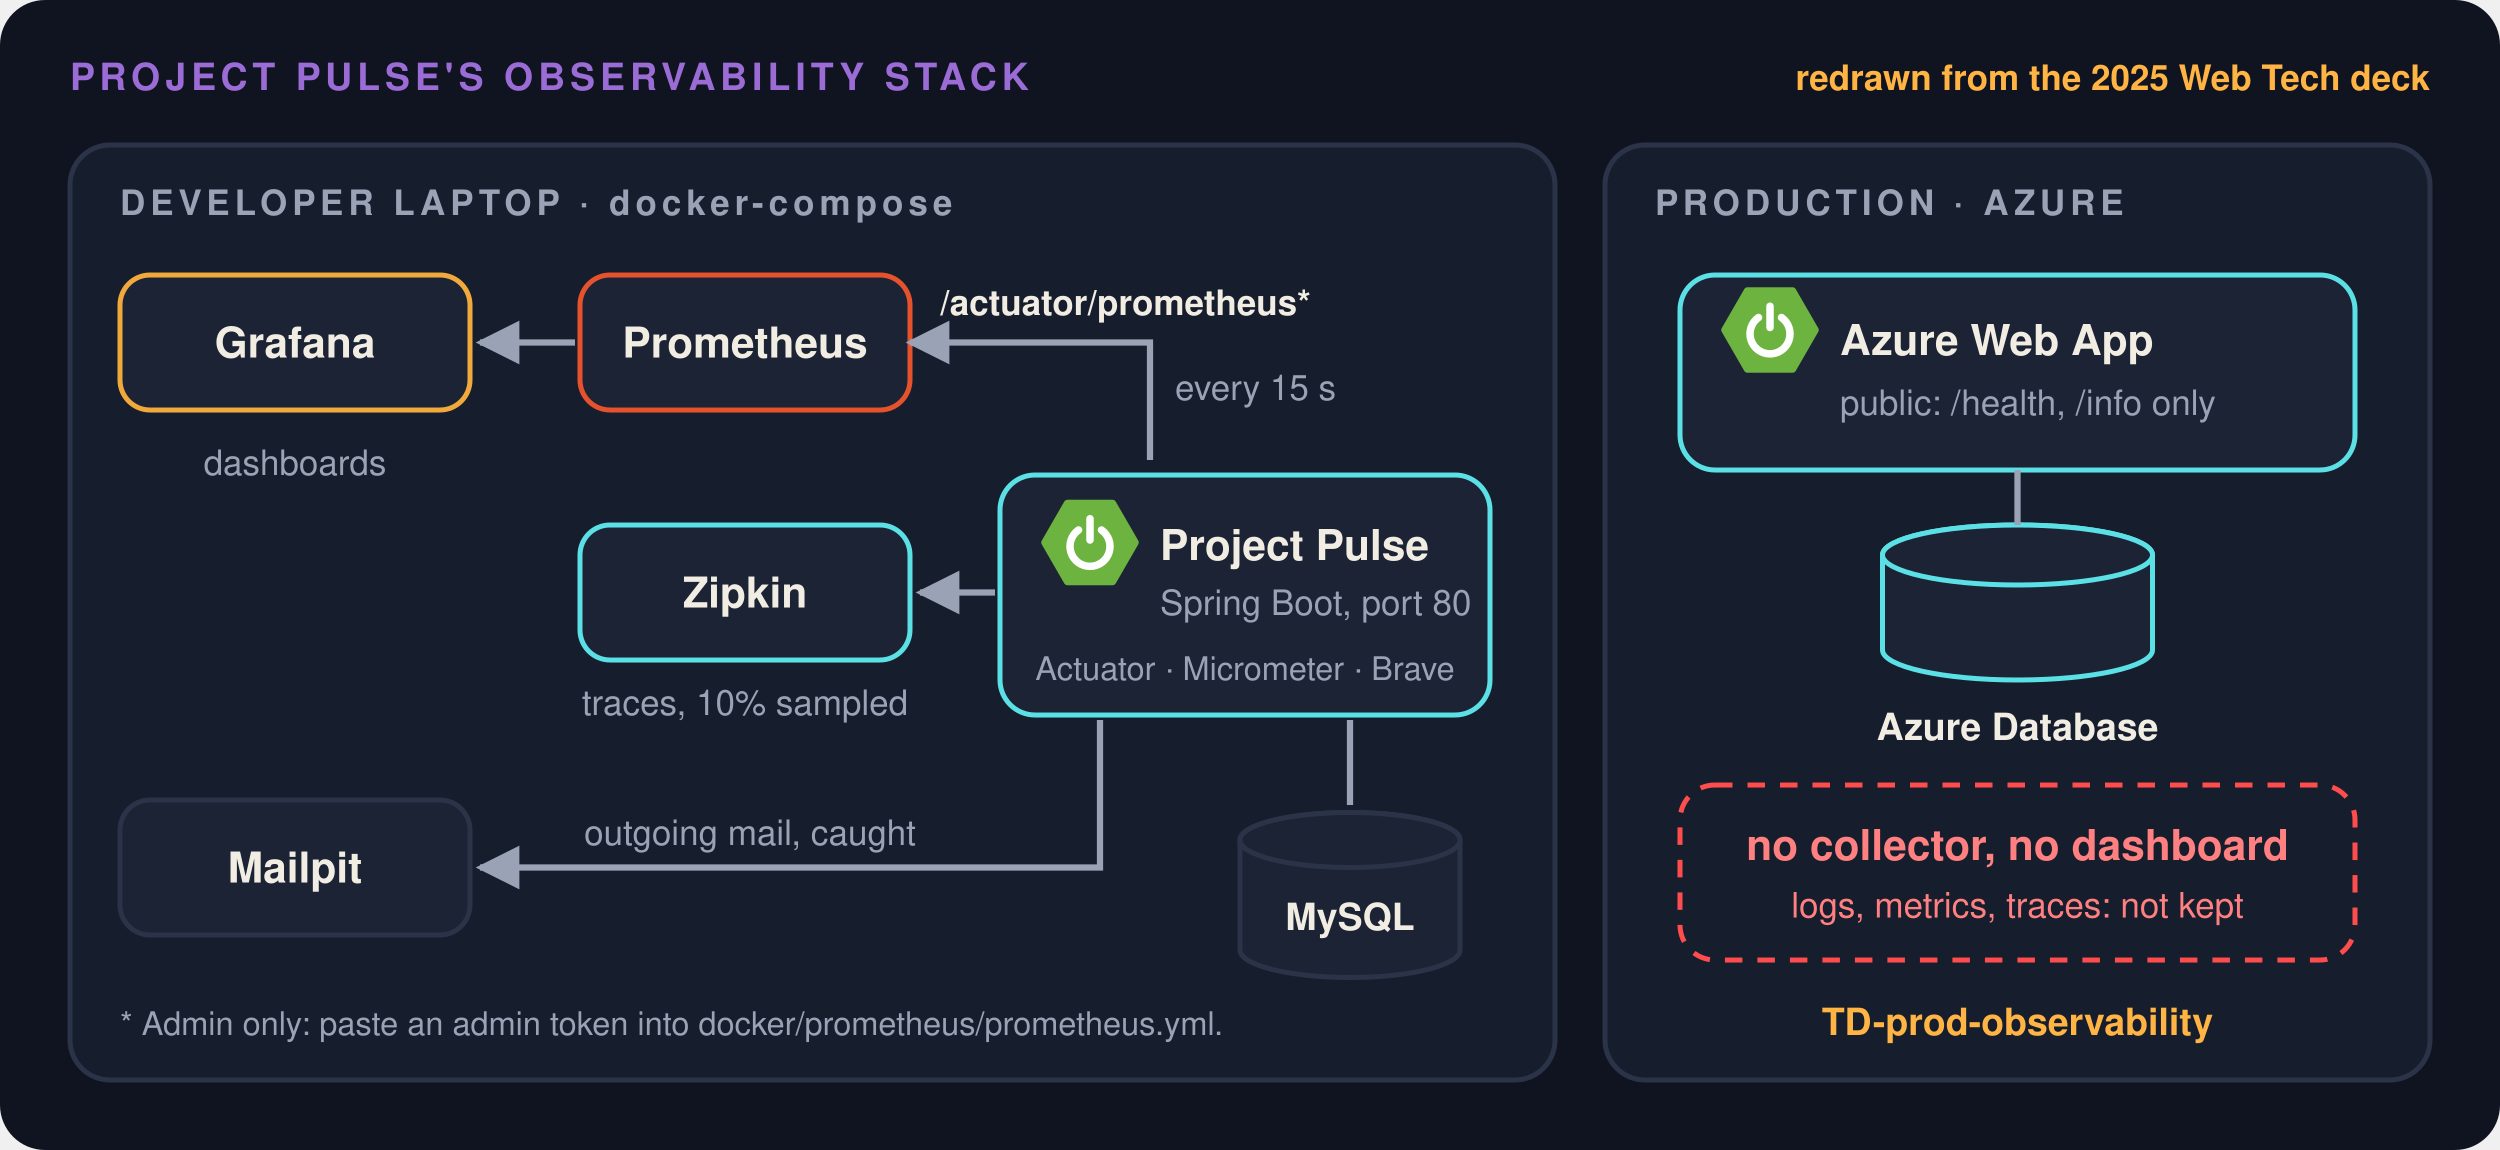
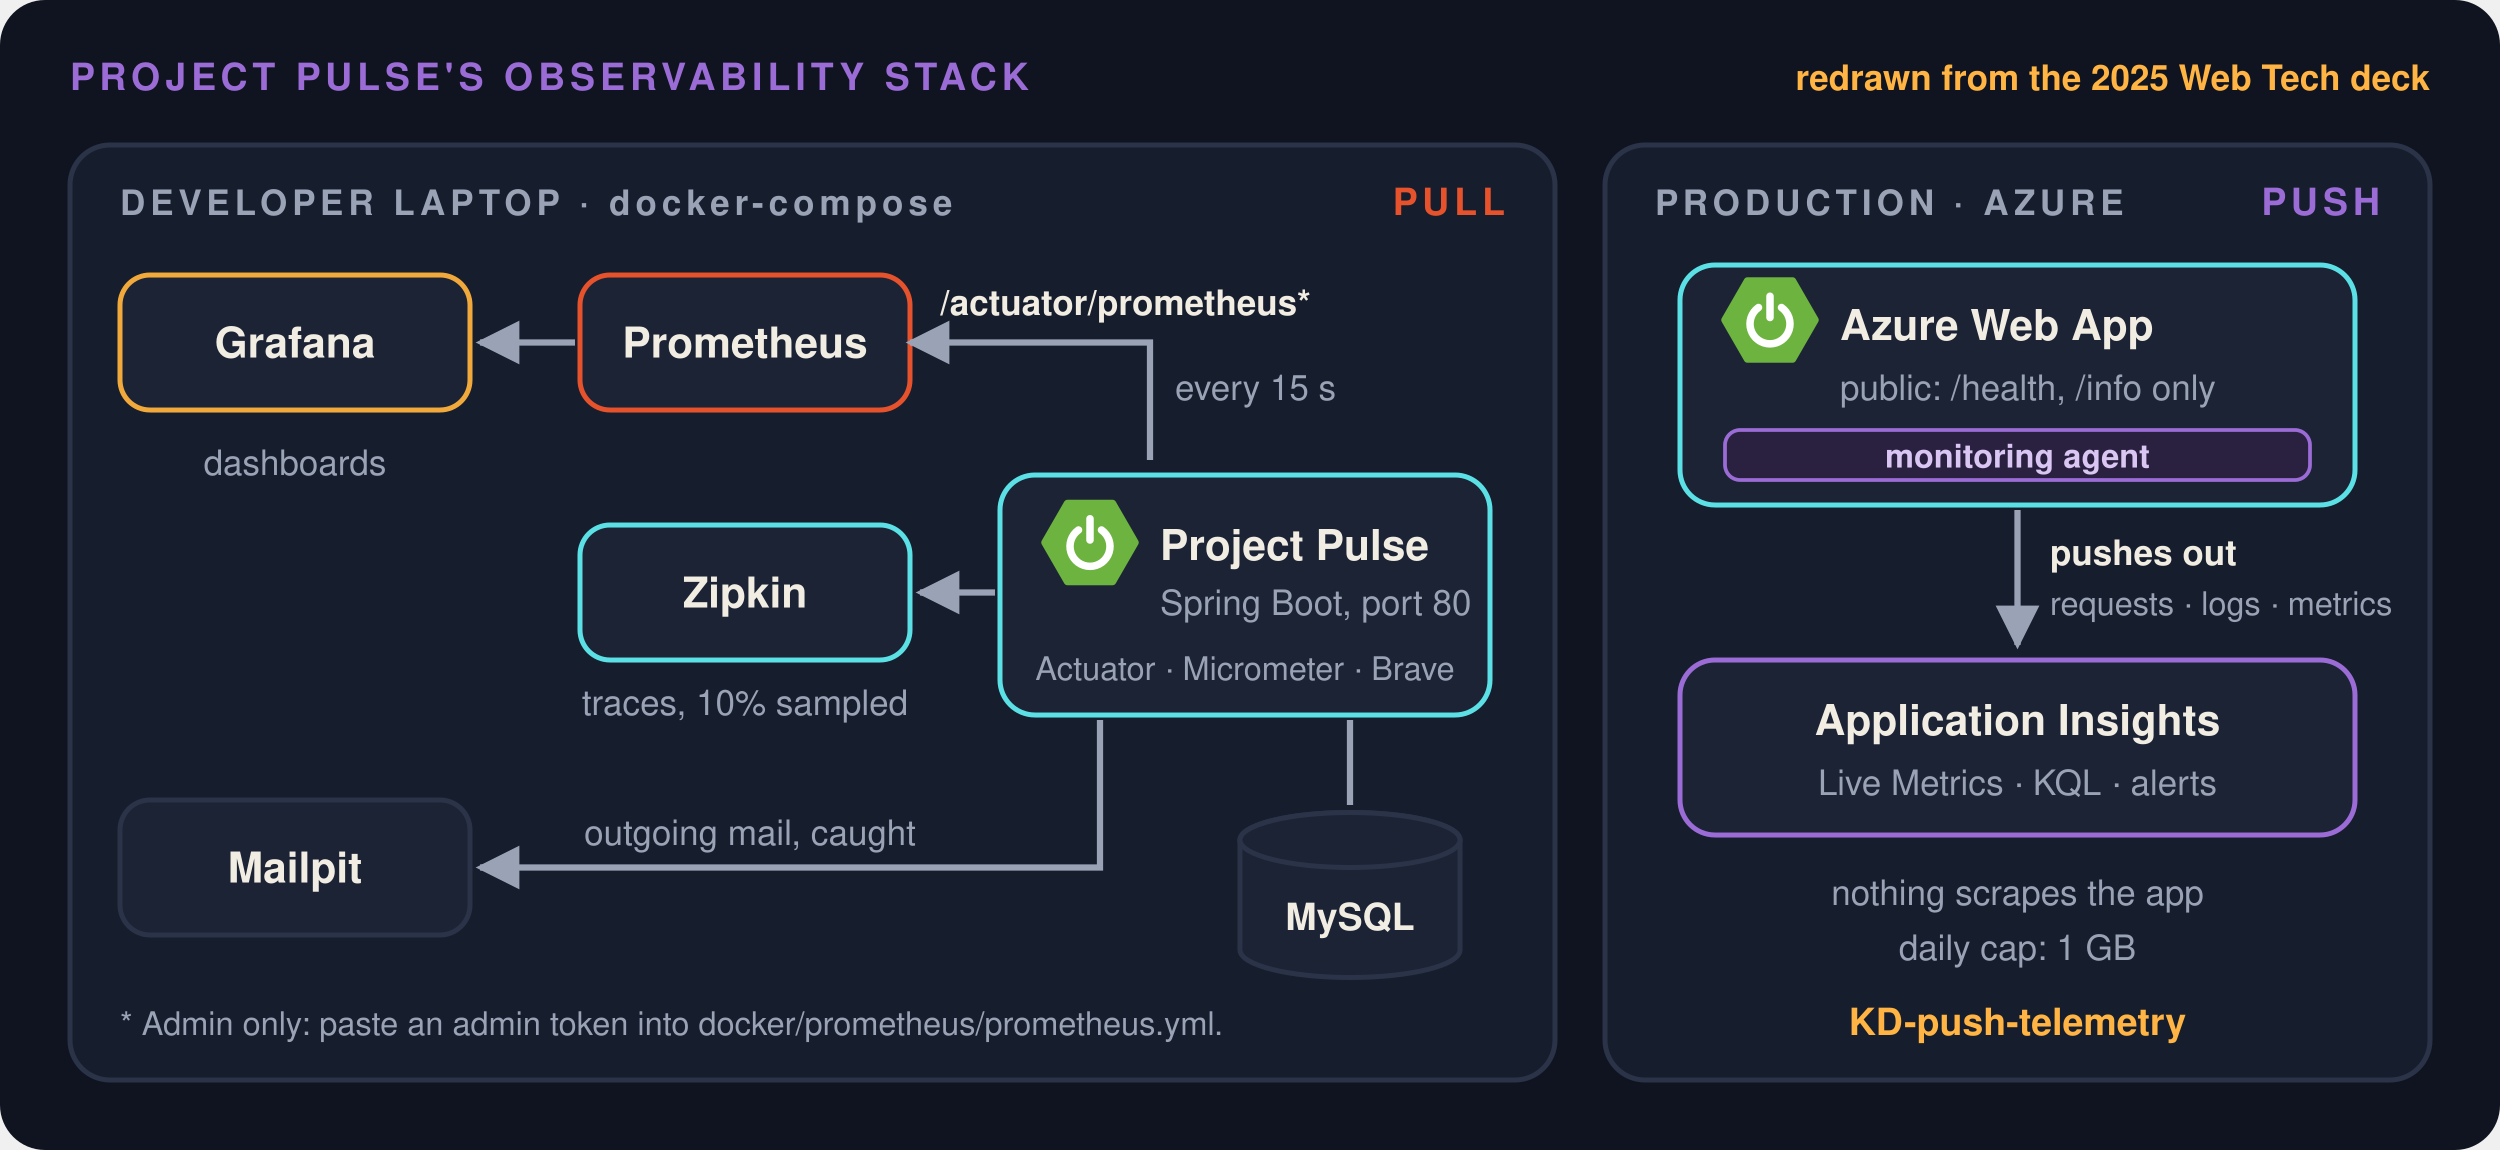
<svg xmlns="http://www.w3.org/2000/svg" viewBox="0 0 1000 460" width="1000" height="460" role="img" aria-labelledby="t d" font-family="'Instrument Sans','Segoe UI',Helvetica,Arial,sans-serif">
  <defs>
    <marker id="st-ar" viewBox="0 0 10 10" refX="9" refY="5" markerWidth="7" markerHeight="7" orient="auto-start-reverse">
      <path d="M0,0 L10,5 L0,10 z" fill="#9AA3B5" />
    </marker>
  </defs>
  <rect width="1000" height="460" rx="18" fill="#0F1420" />
  <text x="28" y="36" fill="#9B6BD6" font-size="15" font-weight="800" letter-spacing="2">PROJECT PULSE'S OBSERVABILITY STACK</text>
  <text x="972" y="36" text-anchor="end" fill="#FFB443" font-size="14" font-weight="700">redrawn from the 2025 Web Tech deck</text>
  <rect x="28" y="58" width="594" height="374" rx="16" fill="#161D2C" stroke="#2A3347" stroke-width="2" />
  <text x="48" y="86" fill="#9AA3B5" font-size="14" font-weight="800" letter-spacing="2">DEVELOPER LAPTOP · docker-compose</text>
+   <text x="602" y="86" text-anchor="end" fill="#E6522C" font-size="15" font-weight="800" letter-spacing="2">PULL</text>
  <rect x="400" y="190" width="196" height="96" rx="14" fill="#1B2335" stroke="#5BE0E6" stroke-width="2" />
  <polygon points="418,217 427,201.4 445,201.4 454,217 445,232.6 427,232.6" fill="#6DB33F" stroke="#6DB33F" stroke-width="3" stroke-linejoin="round" />
  <g fill="none" stroke="#FFFFFF" stroke-width="3" stroke-linecap="round">
    <path d="M440.6,212 A8,8 0 1,1 431.4,212" />
    <line x1="436" y1="207.5" x2="436" y2="216" />
  </g>
  <text x="464" y="224" fill="#F2EDE3" font-size="17" font-weight="700">Project Pulse</text>
  <text x="464" y="246" fill="#9AA3B5" font-size="14">Spring Boot, port 80</text>
  <text x="498" y="272" text-anchor="middle" fill="#9AA3B5" font-size="13">Actuator · Micrometer · Brave</text>
  <rect x="232" y="110" width="132" height="54" rx="12" fill="#1B2335" stroke="#E6522C" stroke-width="2" />
  <text x="298" y="143" text-anchor="middle" fill="#F2EDE3" font-size="17" font-weight="700">Prometheus</text>
  <path d="M364,137 H460 V184" fill="none" stroke="#9AA3B5" stroke-width="2.5" marker-start="url(#st-ar)" />
  <text x="376" y="126" fill="#F2EDE3" font-size="14" font-weight="700">/actuator/prometheus*</text>
  <text x="470" y="160" fill="#9AA3B5" font-size="14">every 15 s</text>
  <rect x="48" y="110" width="140" height="54" rx="12" fill="#1B2335" stroke="#F2A93B" stroke-width="2" />
  <text x="118" y="143" text-anchor="middle" fill="#F2EDE3" font-size="17" font-weight="700">Grafana</text>
  <line x1="230" y1="137" x2="192" y2="137" stroke="#9AA3B5" stroke-width="2.5" marker-end="url(#st-ar)" />
  <text x="118" y="190" text-anchor="middle" fill="#9AA3B5" font-size="14">dashboards</text>
  <rect x="232" y="210" width="132" height="54" rx="12" fill="#1B2335" stroke="#5BE0E6" stroke-width="2" />
  <text x="298" y="243" text-anchor="middle" fill="#F2EDE3" font-size="17" font-weight="700">Zipkin</text>
  <line x1="398" y1="237" x2="368" y2="237" stroke="#9AA3B5" stroke-width="2.5" marker-end="url(#st-ar)" />
  <text x="298" y="286" text-anchor="middle" fill="#9AA3B5" font-size="14">traces, 10% sampled</text>
  <rect x="48" y="320" width="140" height="54" rx="12" fill="#1B2335" stroke="#2A3347" stroke-width="2" />
  <text x="118" y="353" text-anchor="middle" fill="#F2EDE3" font-size="17" font-weight="700">Mailpit</text>
  <path d="M440,288 V347 H192" fill="none" stroke="#9AA3B5" stroke-width="2.5" marker-end="url(#st-ar)" />
  <text x="300" y="338" text-anchor="middle" fill="#9AA3B5" font-size="14">outgoing mail, caught</text>
  <ellipse cx="540" cy="336" rx="44" ry="11" fill="#1B2335" stroke="#2A3347" stroke-width="2" />
  <path d="M496,336 v44 a44,11 0 0,0 88,0 v-44" fill="#1B2335" stroke="#2A3347" stroke-width="2" />
  <ellipse cx="540" cy="336" rx="44" ry="11" fill="#1B2335" stroke="#2A3347" stroke-width="2" />
  <text x="540" y="372" text-anchor="middle" fill="#F2EDE3" font-size="15" font-weight="700">MySQL</text>
  <line x1="540" y1="288" x2="540" y2="322" stroke="#9AA3B5" stroke-width="2.5" />
  <text x="48" y="414" fill="#9AA3B5" font-size="13">* Admin only: paste an admin token into docker/prometheus/prometheus.yml.</text>
  <rect x="642" y="58" width="330" height="374" rx="16" fill="#161D2C" stroke="#2A3347" stroke-width="2" />
  <text x="662" y="86" fill="#9AA3B5" font-size="14" font-weight="800" letter-spacing="2">PRODUCTION · AZURE</text>
-   <rect x="672" y="110" width="270" height="78" rx="14" fill="#1B2335" stroke="#5BE0E6" stroke-width="2" />
-   <polygon points="690,132 699,116.4 717,116.4 726,132 717,147.6 699,147.6" fill="#6DB33F" stroke="#6DB33F" stroke-width="3" stroke-linejoin="round" />
+   <text x="952" y="86" text-anchor="end" fill="#9B6BD6" font-size="15" font-weight="800" letter-spacing="2">PUSH</text>
+   <rect x="672" y="106" width="270" height="96" rx="14" fill="#1B2335" stroke="#5BE0E6" stroke-width="2" />
+   <polygon points="690,128 699,112.4 717,112.4 726,128 717,143.6 699,143.6" fill="#6DB33F" stroke="#6DB33F" stroke-width="3" stroke-linejoin="round" />
  <g fill="none" stroke="#FFFFFF" stroke-width="3" stroke-linecap="round">
-     <path d="M712.6,127 A8,8 0 1,1 703.4,127" />
-     <line x1="708" y1="122.5" x2="708" y2="131" />
+     <path d="M712.6,123 A8,8 0 1,1 703.4,123" />
+     <line x1="708" y1="118.5" x2="708" y2="127" />
  </g>
-   <text x="736" y="142" fill="#F2EDE3" font-size="17" font-weight="700">Azure Web App</text>
-   <text x="736" y="166" fill="#9AA3B5" font-size="14">public: /health, /info only</text>
-   <ellipse cx="807" cy="222" rx="54" ry="12" fill="#1B2335" stroke="#5BE0E6" stroke-width="2" />
-   <path d="M753,222 v38 a54,12 0 0,0 108,0 v-38" fill="#1B2335" stroke="#5BE0E6" stroke-width="2" />
-   <ellipse cx="807" cy="222" rx="54" ry="12" fill="#1B2335" stroke="#5BE0E6" stroke-width="2" />
-   <text x="807" y="296" text-anchor="middle" fill="#F2EDE3" font-size="15" font-weight="700">Azure Database</text>
-   <line x1="807" y1="188" x2="807" y2="210" stroke="#9AA3B5" stroke-width="2.5" />
-   <rect x="672" y="314" width="270" height="70" rx="14" fill="none" stroke="#FF4D4D" stroke-width="2" stroke-dasharray="7 6" />
-   <text x="807" y="344" text-anchor="middle" fill="#FF8080" font-size="17" font-weight="700">no collector, no dashboard</text>
-   <text x="807" y="367" text-anchor="middle" fill="#FF8080" font-size="14">logs, metrics, traces: not kept</text>
-   <text x="807" y="414" text-anchor="middle" fill="#FFB443" font-size="15" font-weight="700">TD-prod-observability</text>
+   <text x="736" y="136" fill="#F2EDE3" font-size="17" font-weight="700">Azure Web App</text>
+   <text x="736" y="160" fill="#9AA3B5" font-size="14">public: /health, /info only</text>
+   <rect x="690" y="172" width="234" height="20" rx="6" fill="#2A2140" stroke="#9B6BD6" stroke-width="1.5" />
+   <text x="807" y="187" text-anchor="middle" fill="#D9C6F2" font-size="13" font-weight="700">monitoring agent</text>
+   <line x1="807" y1="204" x2="807" y2="258" stroke="#9AA3B5" stroke-width="2.5" marker-end="url(#st-ar)" />
+   <text x="820" y="226" fill="#F2EDE3" font-size="14" font-weight="700">pushes out</text>
+   <text x="820" y="246" fill="#9AA3B5" font-size="13">requests · logs · metrics</text>
+   <rect x="672" y="264" width="270" height="70" rx="14" fill="#1B2335" stroke="#9B6BD6" stroke-width="2" />
+   <text x="807" y="294" text-anchor="middle" fill="#F2EDE3" font-size="17" font-weight="700">Application Insights</text>
+   <text x="807" y="318" text-anchor="middle" fill="#9AA3B5" font-size="14">Live Metrics · KQL · alerts</text>
+   <text x="807" y="362" text-anchor="middle" fill="#9AA3B5" font-size="14">nothing scrapes the app</text>
+   <text x="807" y="384" text-anchor="middle" fill="#9AA3B5" font-size="14">daily cap: 1 GB</text>
+   <text x="807" y="414" text-anchor="middle" fill="#FFB443" font-size="15" font-weight="700">KD-push-telemetry</text>
</svg>
